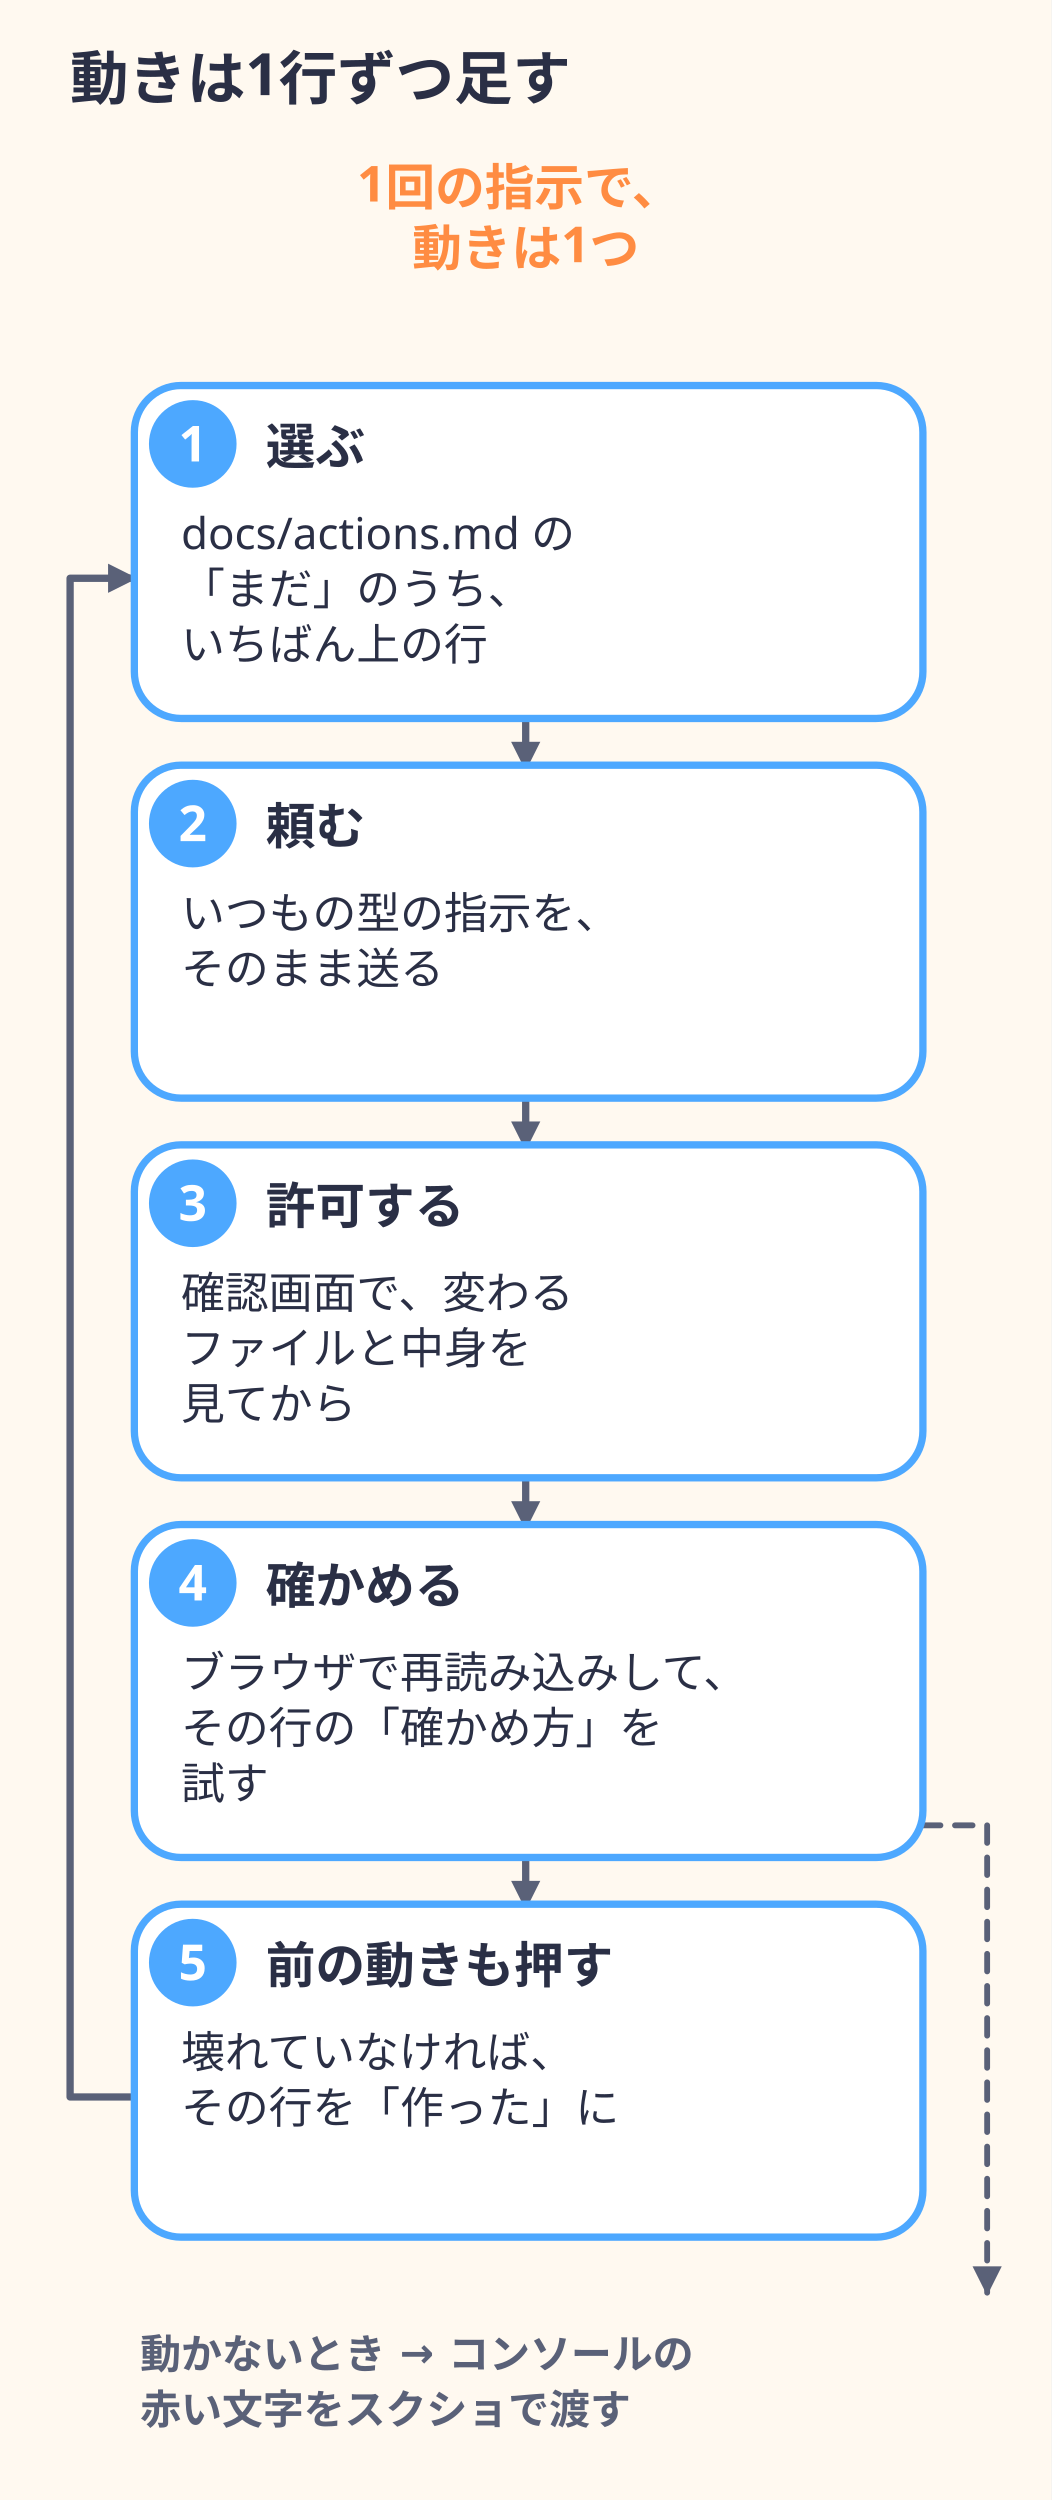
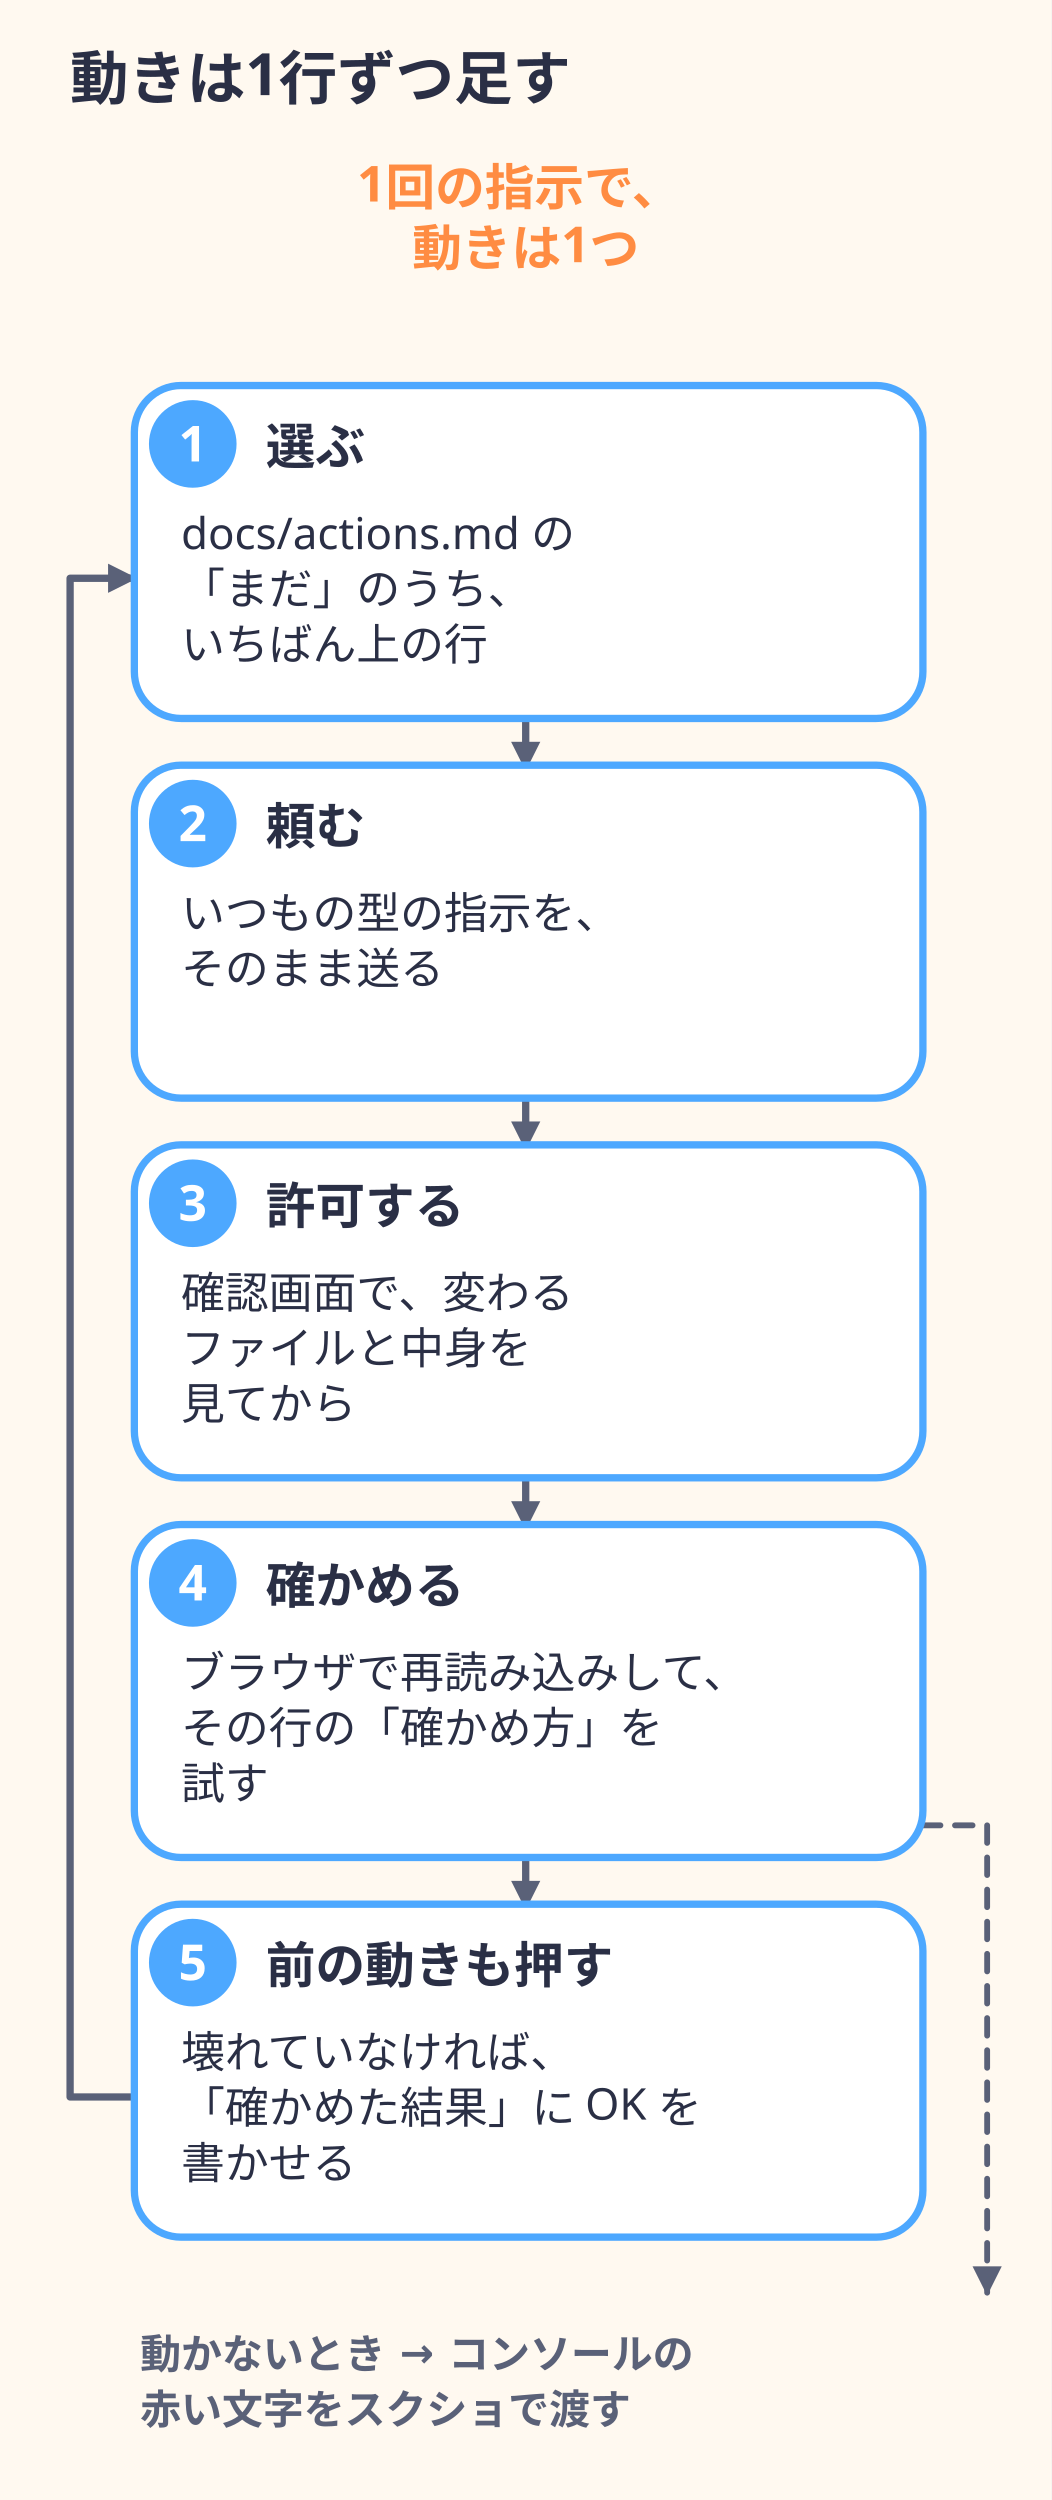
<svg xmlns="http://www.w3.org/2000/svg" id="diagram-row-loop-sp" viewBox="0 0 360 856" role="img" aria-labelledby="svg-title svg-desc">
  <defs id="diagram-definitions">
    <marker id="arrow-gray" markerWidth="10" markerHeight="10" refX="9" refY="5" orient="auto" markerUnits="userSpaceOnUse" viewBox="0 0 10 10">
      <path id="arrow-gray-tip" d="M0 0L10 5L0 10Z" fill="#5A6178" />
    </marker>
  </defs>
  <rect id="canvas" x="0" y="0" width="360" height="856" fill="#FFF9F0" />
  <g id="diagram-content" font-family="'Hiragino Kaku Gothic ProN','Hiragino Sans','Noto Sans JP',sans-serif" fill="#2A2F45">
    <text id="main-title" x="24" y="34" font-size="20" font-weight="700">動きは1行ずつ足す</text>
    <text id="center-message" x="180" y="69" text-anchor="middle" font-size="17" font-weight="700" fill="#FF8C42">
      <tspan id="center-message-line-1" x="180" y="69">1回の指示で、</tspan>
      <tspan id="center-message-line-2" x="180" y="91">動きは1つ</tspan>
    </text>
    <path id="step-1-to-2" d="M180 246V263" fill="none" stroke="#5A6178" stroke-width="2.5" stroke-linecap="round" marker-end="url(#arrow-gray)" />
    <path id="step-2-to-3" d="M180 376V393" fill="none" stroke="#5A6178" stroke-width="2.5" stroke-linecap="round" marker-end="url(#arrow-gray)" />
    <path id="step-3-to-4" d="M180 506V523" fill="none" stroke="#5A6178" stroke-width="2.5" stroke-linecap="round" marker-end="url(#arrow-gray)" />
    <path id="step-4-to-5" d="M180 636V653" fill="none" stroke="#5A6178" stroke-width="2.5" stroke-linecap="round" marker-end="url(#arrow-gray)" />
    <path id="step-5-to-1" d="M46 718H24V198H46" fill="none" stroke="#5A6178" stroke-width="2.5" stroke-linecap="round" stroke-linejoin="round" marker-end="url(#arrow-gray)" />
    <path id="debug-branch" d="M316 625H338V785" fill="none" stroke="#5A6178" stroke-width="2" stroke-linecap="round" stroke-linejoin="round" stroke-dasharray="6 5" marker-end="url(#arrow-gray)" />
    <g id="step-1" role="group" aria-labelledby="step-1-title" aria-describedby="step-1-desc">
      <rect id="step-1-box" x="46" y="132" width="270" height="114" rx="16" fill="#FFFFFF" stroke="#4DA8FF" stroke-width="2.5" />
      <circle id="step-1-number-circle" cx="66" cy="152" r="15" fill="#4DA8FF" />
      <text id="step-1-number" x="66" y="158" font-size="17" font-weight="700" fill="#FFFFFF" text-anchor="middle">1</text>
      <text id="step-1-title" x="91" y="159" font-size="17" font-weight="700">選ぶ</text>
      <text id="step-1-desc" x="62" y="188" font-size="15">
        <tspan id="step-1-desc-line-1" x="62" y="188">docs/actions.md の</tspan>
        <tspan id="step-1-desc-line-2" x="62" y="207">「まだ」のうち、</tspan>
        <tspan id="step-1-desc-line-3" x="62" y="226">いちばん上の行</tspan>
      </text>
    </g>
    <g id="step-2" role="group" aria-labelledby="step-2-title" aria-describedby="step-2-desc">
      <rect id="step-2-box" x="46" y="262" width="270" height="114" rx="16" fill="#FFFFFF" stroke="#4DA8FF" stroke-width="2.5" />
      <circle id="step-2-number-circle" cx="66" cy="282" r="15" fill="#4DA8FF" />
      <text id="step-2-number" x="66" y="288" font-size="17" font-weight="700" fill="#FFFFFF" text-anchor="middle">2</text>
      <text id="step-2-title" x="91" y="289" font-size="17" font-weight="700">頼む</text>
      <text id="step-2-desc" x="62" y="318" font-size="15">
        <tspan id="step-2-desc-line-1" x="62" y="318">いつもの型の指示を、</tspan>
        <tspan id="step-2-desc-line-2" x="62" y="337">そのまま送る</tspan>
      </text>
    </g>
    <g id="step-3" role="group" aria-labelledby="step-3-title" aria-describedby="step-3-desc">
      <rect id="step-3-box" x="46" y="392" width="270" height="114" rx="16" fill="#FFFFFF" stroke="#4DA8FF" stroke-width="2.5" />
      <circle id="step-3-number-circle" cx="66" cy="412" r="15" fill="#4DA8FF" />
      <text id="step-3-number" x="66" y="418" font-size="17" font-weight="700" fill="#FFFFFF" text-anchor="middle">3</text>
      <text id="step-3-title" x="91" y="419" font-size="17" font-weight="700">許可する</text>
      <text id="step-3-desc" x="62" y="448" font-size="15">
        <tspan id="step-3-desc-line-1" x="62" y="448">確認画面で、変わる</tspan>
        <tspan id="step-3-desc-line-2" x="62" y="467">ファイルと中身を</tspan>
        <tspan id="step-3-desc-line-3" x="62" y="486">見てから</tspan>
      </text>
    </g>
    <g id="step-4" role="group" aria-labelledby="step-4-title" aria-describedby="step-4-desc">
      <rect id="step-4-box" x="46" y="522" width="270" height="114" rx="16" fill="#FFFFFF" stroke="#4DA8FF" stroke-width="2.5" />
      <circle id="step-4-number-circle" cx="66" cy="542" r="15" fill="#4DA8FF" />
      <text id="step-4-number" x="66" y="548" font-size="17" font-weight="700" fill="#FFFFFF" text-anchor="middle">4</text>
      <text id="step-4-title" x="91" y="549" font-size="17" font-weight="700">確かめる</text>
      <text id="step-4-desc" x="62" y="578" font-size="15">
        <tspan id="step-4-desc-line-1" x="62" y="578">ブラウザで再読み込みして、</tspan>
        <tspan id="step-4-desc-line-2" x="62" y="597">その行の「確かめ方」を</tspan>
        <tspan id="step-4-desc-line-3" x="62" y="616">試す</tspan>
      </text>
    </g>
    <g id="step-5" role="group" aria-labelledby="step-5-title" aria-describedby="step-5-desc">
      <rect id="step-5-box" x="46" y="652" width="270" height="114" rx="16" fill="#FFFFFF" stroke="#4DA8FF" stroke-width="2.5" />
      <circle id="step-5-number-circle" cx="66" cy="672" r="15" fill="#4DA8FF" />
      <text id="step-5-number" x="66" y="678" font-size="17" font-weight="700" fill="#FFFFFF" text-anchor="middle">5</text>
      <text id="step-5-title" x="91" y="679" font-size="17" font-weight="700">前の動きも押す</text>
      <text id="step-5-desc" x="62" y="708" font-size="15">
        <tspan id="step-5-desc-line-1" x="62" y="708">壊れていなければ、</tspan>
-         <tspan id="step-5-desc-line-2" x="62" y="727">その行を「作った」に</tspan>
+         <tspan id="step-5-desc-line-2" x="62" y="727">「確かめた結果」に OK を</tspan>
+         <tspan id="step-5-desc-line-3" x="62" y="746">書かせる</tspan>
      </text>
    </g>
    <text id="debug-branch-label" x="48" y="811" font-size="14" font-weight="700" fill="#5A6178">
      <tspan id="debug-branch-label-line-1" x="48" y="811">動かないとき → コンソールの</tspan>
      <tspan id="debug-branch-label-line-2" x="48" y="830">赤い文字をスクショで渡す</tspan>
    </text>
  </g>
</svg>
